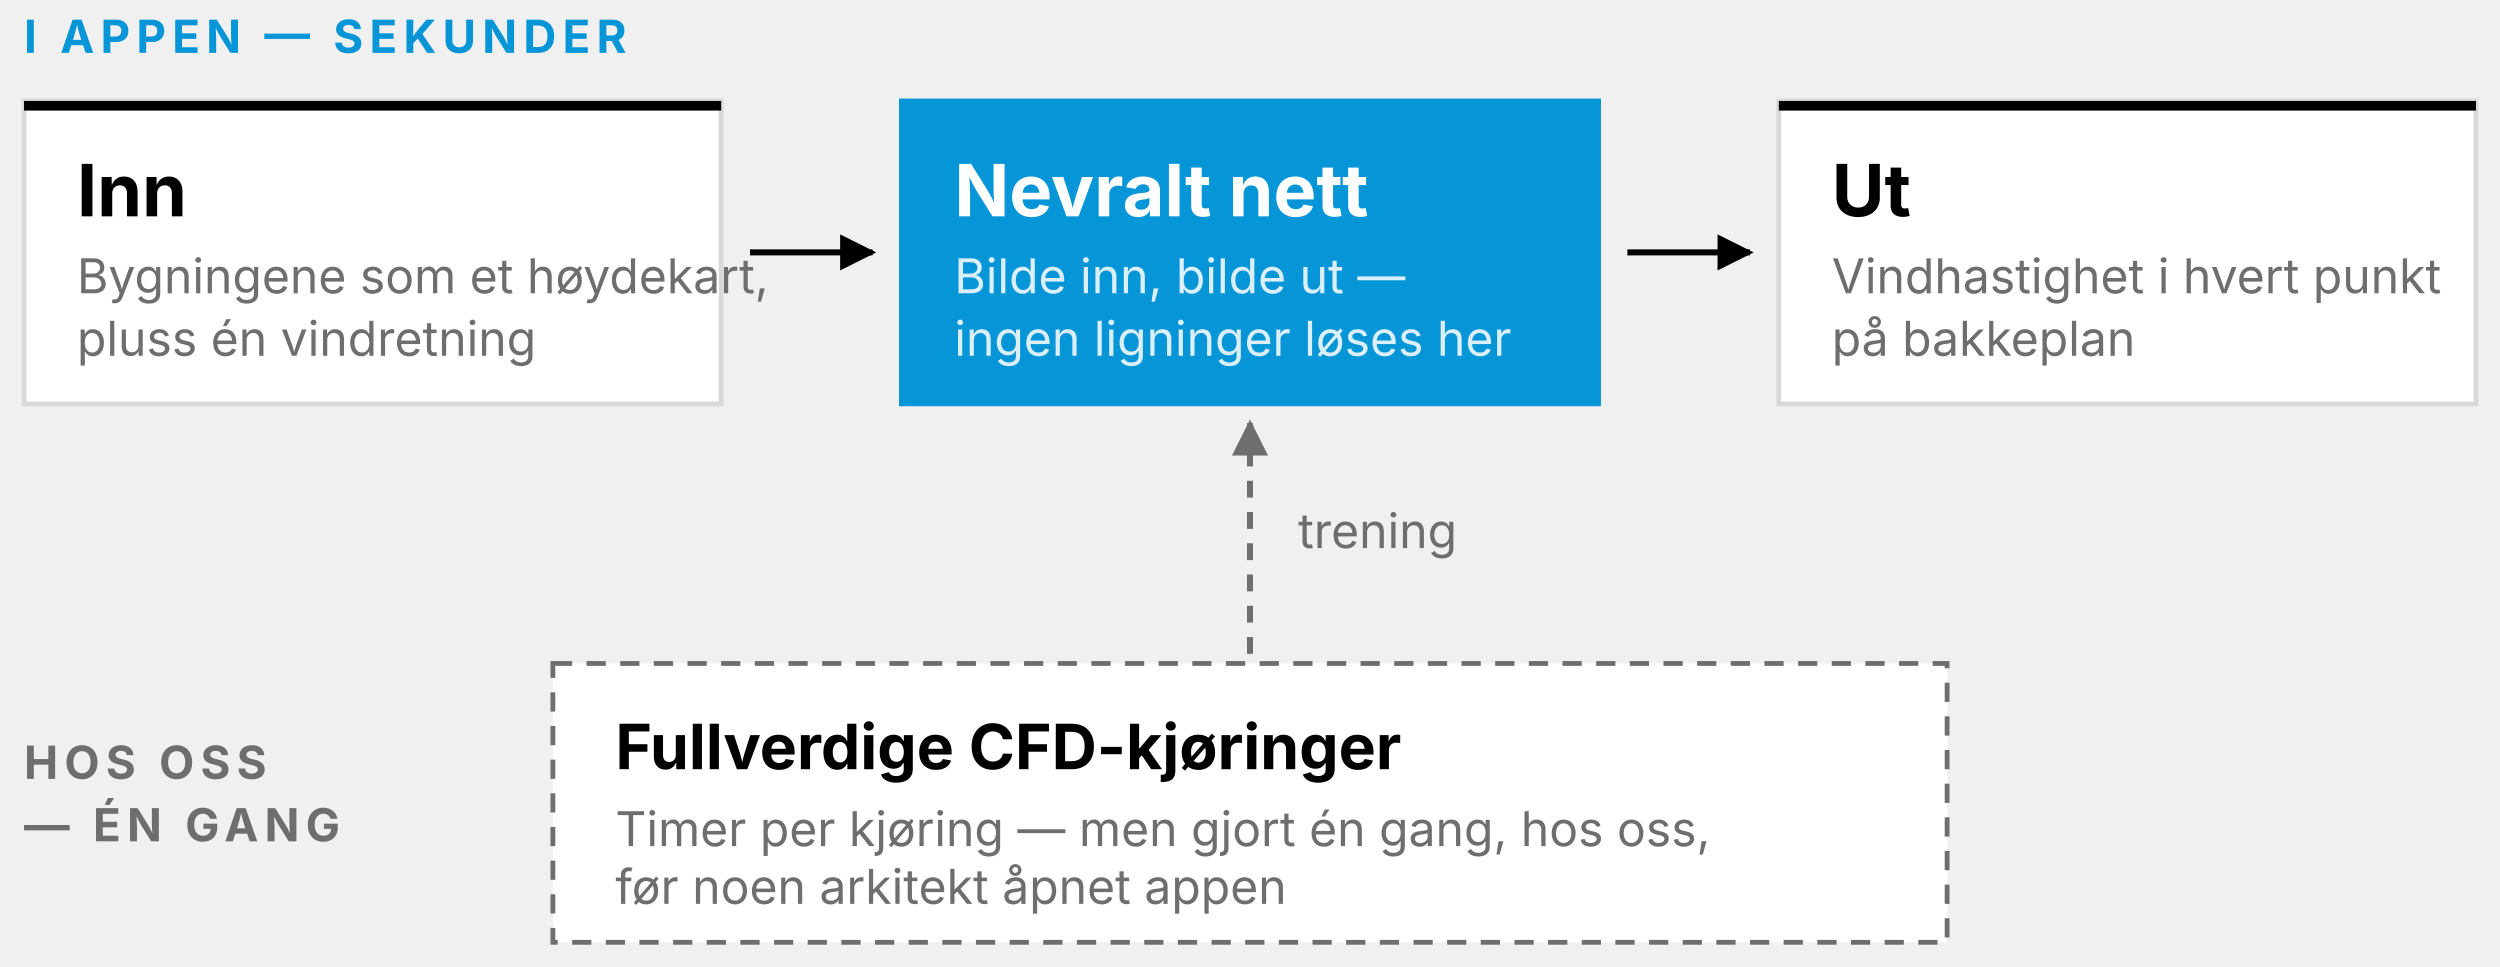
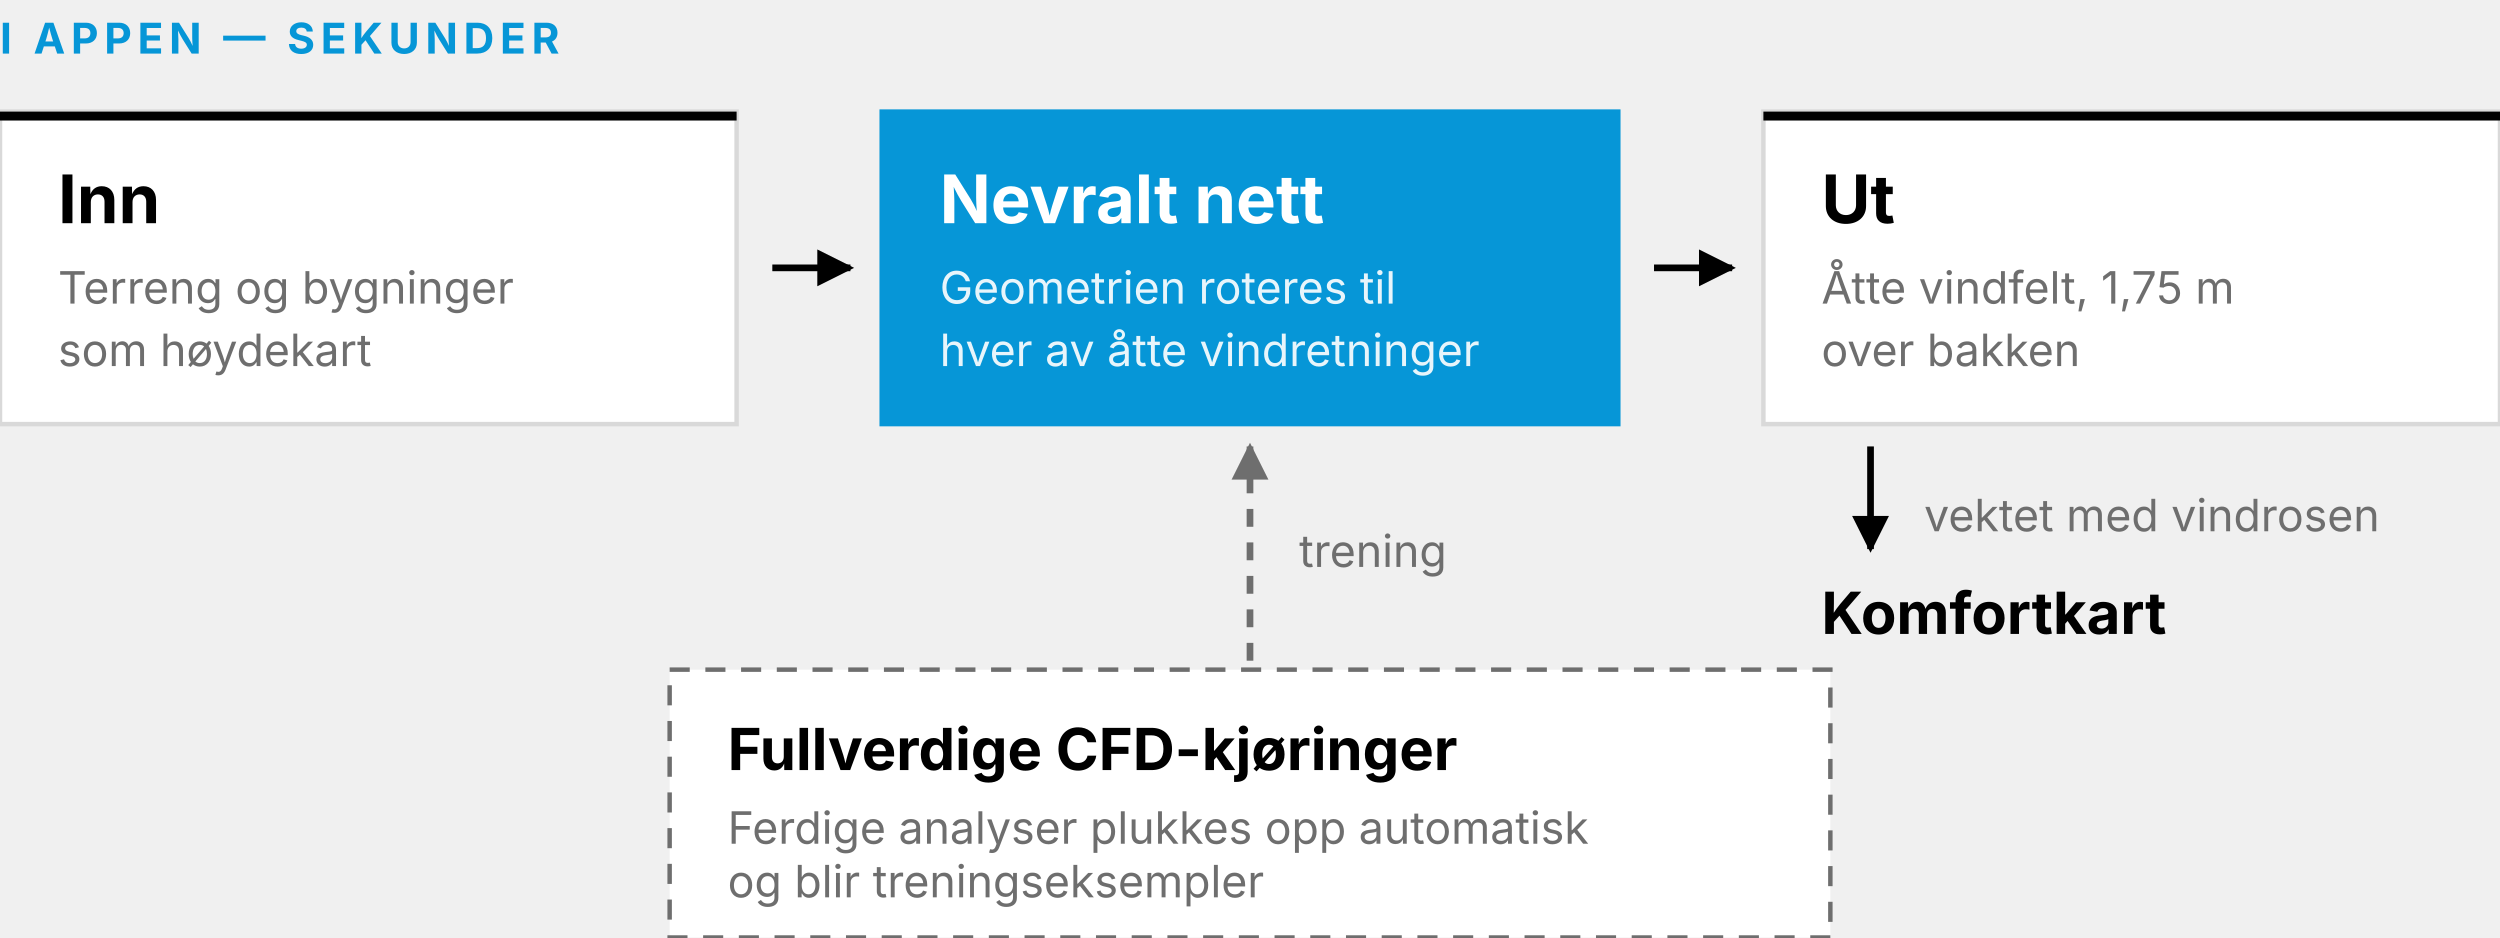
- <svg xmlns="http://www.w3.org/2000/svg" viewBox="0 0 1040 402" width="1040" height="402" font-family="'Artifakt Element','Inter','Helvetica Neue',Helvetica,Arial,sans-serif">
+ <svg xmlns="http://www.w3.org/2000/svg" viewBox="0 0 1120 420" width="1120" height="420" font-family="'Artifakt Element','Inter','Helvetica Neue',Helvetica,Arial,sans-serif">
  <defs>
-     <marker id="arrow" viewBox="0 0 10 10" refX="9" refY="5" markerWidth="6" markerHeight="6" orient="auto-start-reverse">
+     <marker id="arrow" viewBox="0 0 10 10" refX="9" refY="5" markerWidth="5.5" markerHeight="5.5" orient="auto-start-reverse">
      <path d="M 0 0 L 10 5 L 0 10 z" fill="#000000" />
    </marker>
-     <marker id="arrow-muted" viewBox="0 0 10 10" refX="9" refY="5" markerWidth="6" markerHeight="6" orient="auto-start-reverse">
+     <marker id="arrow-muted" viewBox="0 0 10 10" refX="9" refY="5" markerWidth="5.5" markerHeight="5.5" orient="auto-start-reverse">
      <path d="M 0 0 L 10 5 L 0 10 z" fill="#6E6E6E" />
    </marker>
  </defs>
-   <text x="10" y="22" font-size="19" font-weight="700" letter-spacing="2.6" fill="#0696D7">I APPEN — SEKUNDER</text>
-   <rect x="10" y="42" width="290" height="126" fill="#FFFFFF" stroke="#D9D9D9" stroke-width="2" />
-   <rect x="10" y="42" width="290" height="4" fill="#000000" />
-   <text x="32" y="90" font-size="30" font-weight="700" fill="#000000">Inn</text>
-   <text x="32" y="122" font-size="20" fill="#6E6E6E">Bygningene som et høydekart,</text>
-   <text x="32" y="148" font-size="20" fill="#6E6E6E">pluss én vindretning</text>
-   <line x1="312" y1="105" x2="363" y2="105" stroke="#000000" stroke-width="2.5" marker-end="url(#arrow)" />
-   <rect x="375" y="42" width="290" height="126" fill="#0696D7" stroke="#0696D7" stroke-width="2" />
-   <text x="397" y="90" font-size="30" font-weight="700" fill="#FFFFFF">Nevralt nett</text>
-   <text x="397" y="122" font-size="20" fill="#FFFFFF" opacity="0.85">Bilde inn, bilde ut —</text>
-   <text x="397" y="148" font-size="20" fill="#FFFFFF" opacity="0.85">ingen ligninger løses her</text>
-   <line x1="677" y1="105" x2="728" y2="105" stroke="#000000" stroke-width="2.5" marker-end="url(#arrow)" />
-   <rect x="740" y="42" width="290" height="126" fill="#FFFFFF" stroke="#D9D9D9" stroke-width="2" />
-   <rect x="740" y="42" width="290" height="4" fill="#000000" />
-   <text x="762" y="90" font-size="30" font-weight="700" fill="#000000">Ut</text>
-   <text x="762" y="122" font-size="20" fill="#6E6E6E">Vindhastighet i hvert punkt</text>
-   <text x="762" y="148" font-size="20" fill="#6E6E6E">på bakkeplan</text>
-   <line x1="520" y1="272" x2="520" y2="176" stroke="#6E6E6E" stroke-width="2.5" stroke-dasharray="7 6" marker-end="url(#arrow-muted)" />
-   <text x="540" y="228" font-size="20" fill="#6E6E6E">trening</text>
-   <rect x="230" y="276" width="580" height="116" fill="#FFFFFF" stroke="#6E6E6E" stroke-width="2" stroke-dasharray="8 6" />
-   <text x="256" y="320" font-size="26" font-weight="700" fill="#000000">Fullverdige CFD-kjøringer</text>
-   <text x="256" y="352" font-size="20" fill="#6E6E6E">Timer per kjøring — men gjort én gang, hos oss,</text>
-   <text x="256" y="376" font-size="20" fill="#6E6E6E">før noen arkitekt åpnet appen</text>
-   <text x="10" y="324" font-size="19" font-weight="700" letter-spacing="2.6" fill="#6E6E6E">HOS OSS</text>
-   <text x="10" y="350" font-size="19" font-weight="700" letter-spacing="2.6" fill="#6E6E6E">— ÉN GANG</text>
+   <text x="0" y="24" font-size="19" font-weight="700" letter-spacing="2.6" fill="#0696D7">I APPEN — SEKUNDER</text>
+   <rect x="0" y="50" width="330" height="140" fill="#FFFFFF" stroke="#D9D9D9" stroke-width="2" />
+   <rect x="0" y="50" width="330" height="4" fill="#000000" />
+   <text x="26" y="100" font-size="30" font-weight="700" fill="#000000">Inn</text>
+   <text x="26" y="136" font-size="20" fill="#6E6E6E">Terreng og bygninger</text>
+   <text x="26" y="164" font-size="20" fill="#6E6E6E">som høydekart</text>
+   <line x1="346" y1="120" x2="381" y2="120" stroke="#000000" stroke-width="3" marker-end="url(#arrow)" />
+   <rect x="395" y="50" width="330" height="140" fill="#0696D7" stroke="#0696D7" stroke-width="2" />
+   <text x="421" y="100" font-size="30" font-weight="700" fill="#FFFFFF">Nevralt nett</text>
+   <text x="421" y="136" font-size="20" fill="#FFFFFF" opacity="0.9">Geometrien roteres til</text>
+   <text x="421" y="164" font-size="20" fill="#FFFFFF" opacity="0.9">hver av åtte vindretninger</text>
+   <line x1="741" y1="120" x2="776" y2="120" stroke="#000000" stroke-width="3" marker-end="url(#arrow)" />
+   <rect x="790" y="50" width="330" height="140" fill="#FFFFFF" stroke="#D9D9D9" stroke-width="2" />
+   <rect x="790" y="50" width="330" height="4" fill="#000000" />
+   <text x="816" y="100" font-size="30" font-weight="700" fill="#000000">Ut</text>
+   <text x="816" y="136" font-size="20" fill="#6E6E6E">Åtte vindfelt, 1,75 m</text>
+   <text x="816" y="164" font-size="20" fill="#6E6E6E">over bakken</text>
+   <line x1="838" y1="200" x2="838" y2="246" stroke="#000000" stroke-width="3" marker-end="url(#arrow)" />
+   <text x="862" y="238" font-size="20" fill="#6E6E6E">vektet med vindrosen</text>
+   <text x="816" y="284" font-size="26" font-weight="700" fill="#000000">Komfortkart</text>
+   <line x1="560" y1="296" x2="560" y2="200" stroke="#6E6E6E" stroke-width="3" stroke-dasharray="8 7" marker-end="url(#arrow-muted)" />
+   <text x="582" y="254" font-size="20" fill="#6E6E6E">trening</text>
+   <rect x="300" y="300" width="520" height="120" fill="#FFFFFF" stroke="#6E6E6E" stroke-width="2" stroke-dasharray="9 7" />
+   <text x="326" y="345" font-size="26" font-weight="700" fill="#000000">Fullverdige CFD-kjøringer</text>
+   <text x="326" y="378" font-size="20" fill="#6E6E6E">Ferdige analyser plukkes opp automatisk</text>
+   <text x="326" y="402" font-size="20" fill="#6E6E6E">og blir treningseksempler</text>
</svg>
